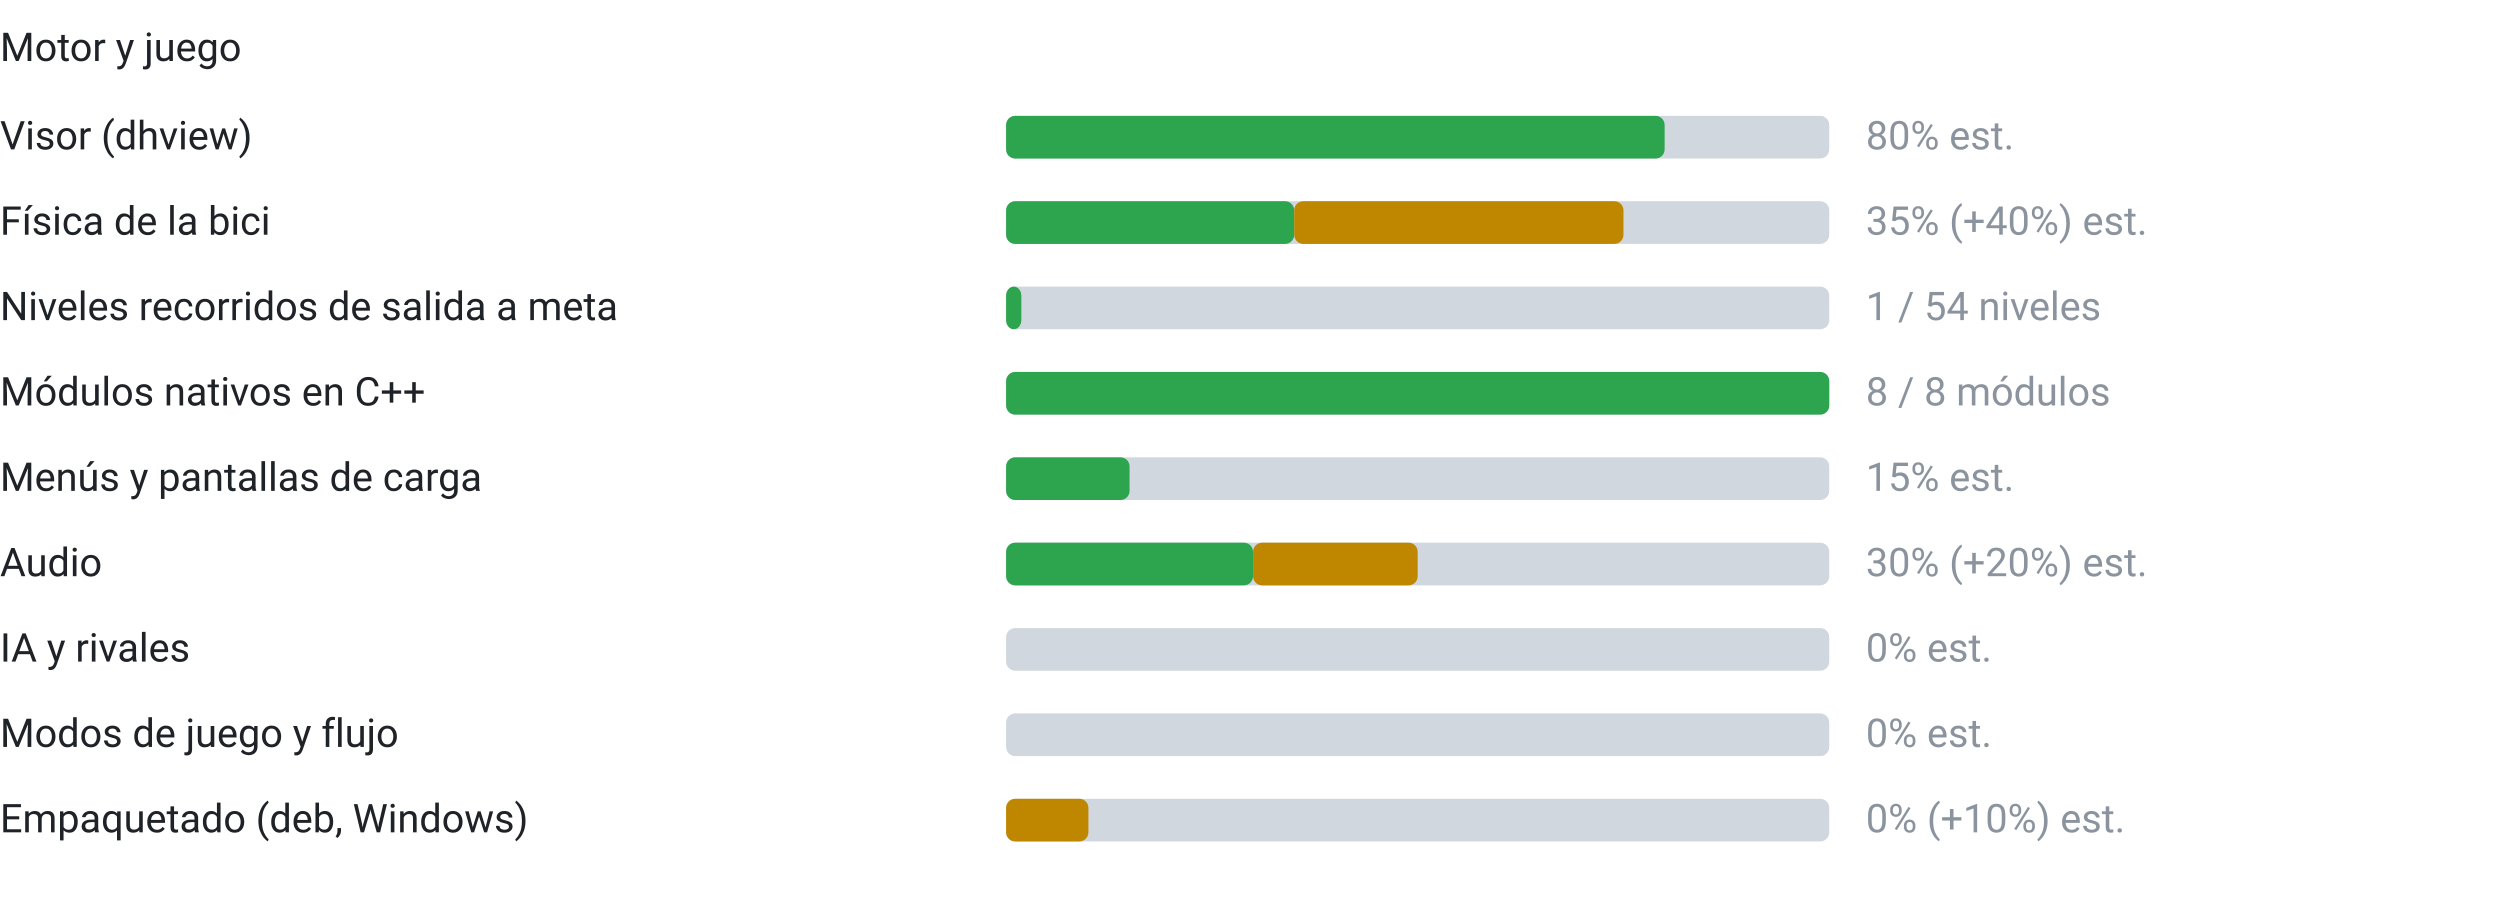
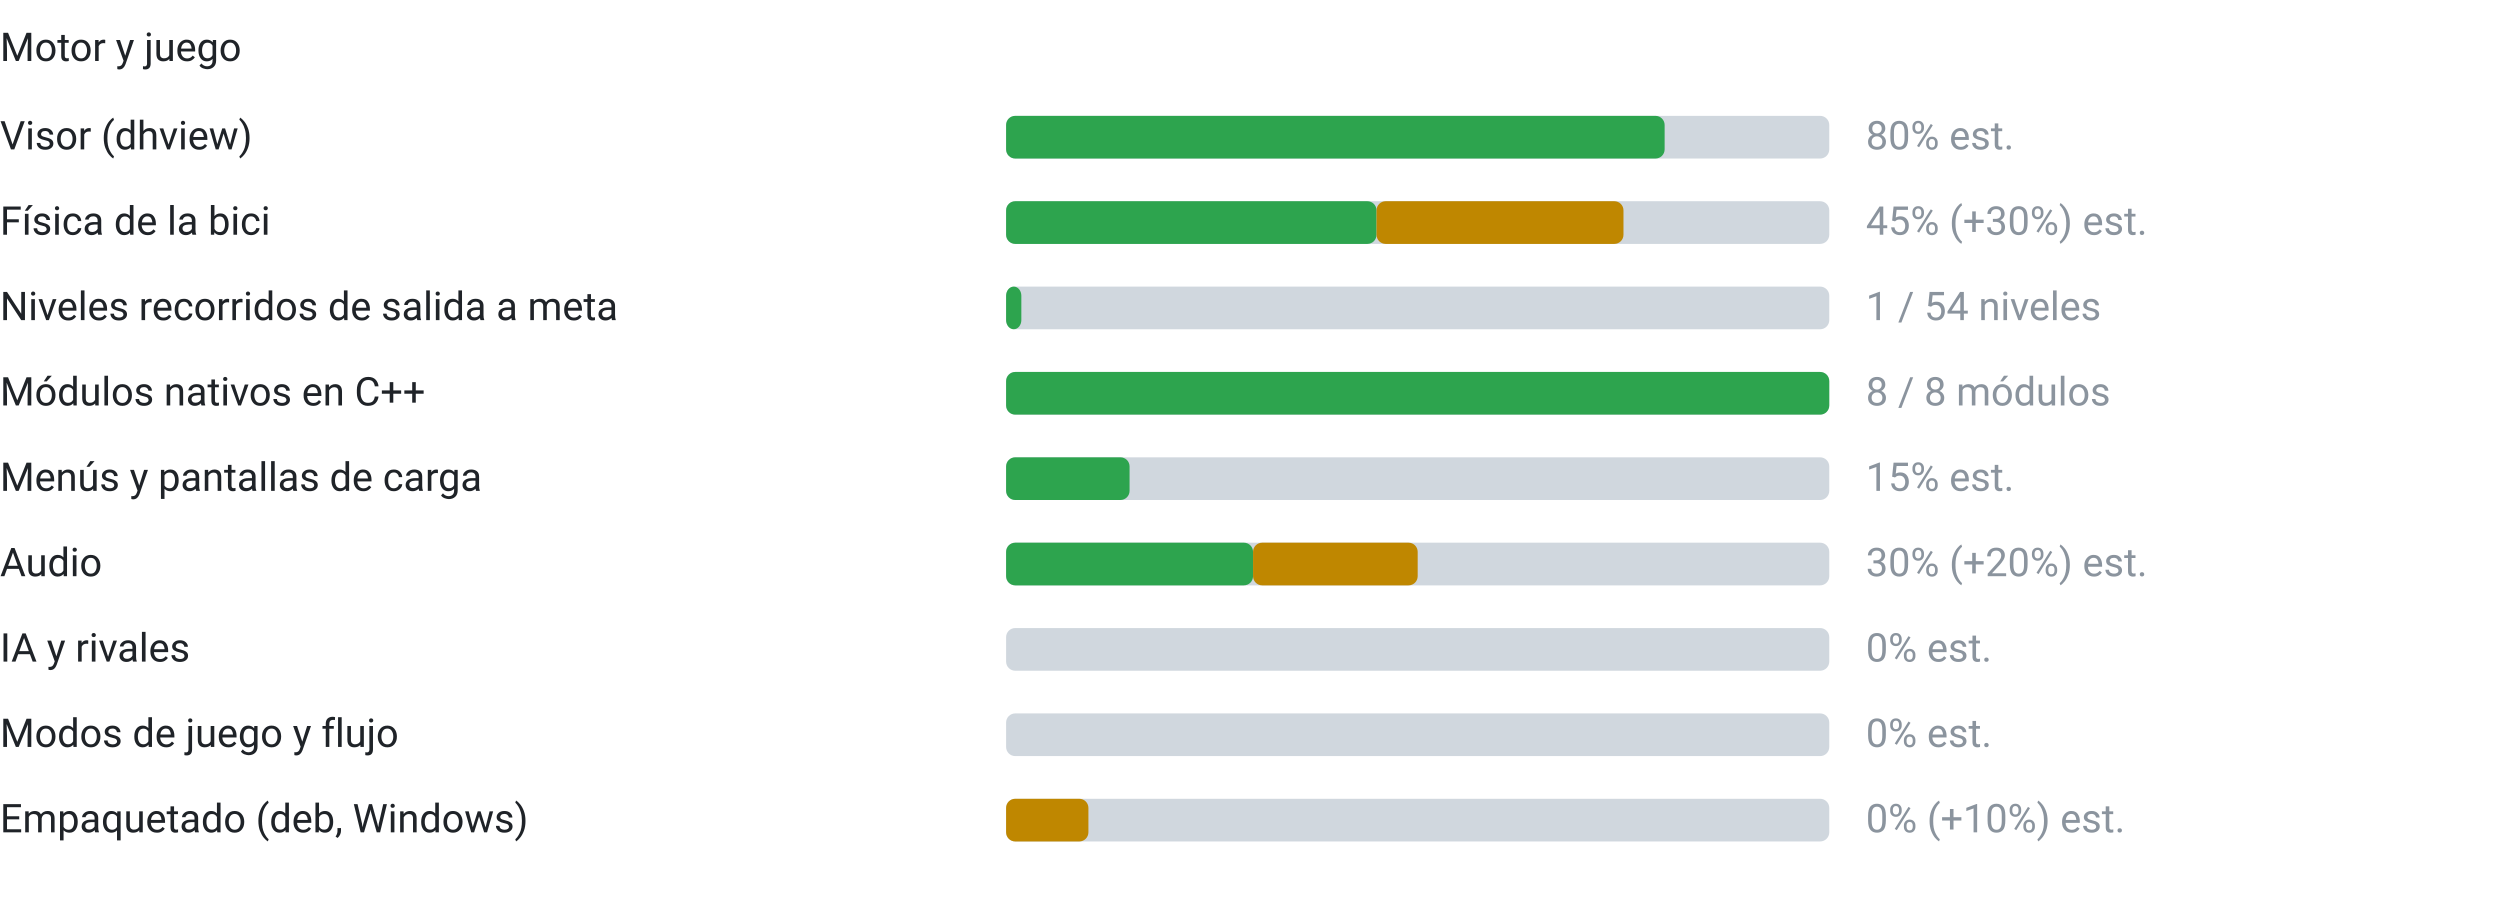
<svg xmlns="http://www.w3.org/2000/svg" width="820" height="294" viewBox="0 0 820 294" role="img" aria-label="Motor y juego">
  <style>text{font:13px system-ui,-apple-system,Segoe UI,Roboto,sans-serif;fill:#1f2328}.d{fill:#8b949e}.t{fill:#d0d7de}.v{fill:#2da44e}.w{fill:#bf8700}@media(prefers-color-scheme:dark){text{fill:#e6edf3}.d{fill:#8b949e}.t{fill:#30363d}.v{fill:#3fb950}.w{fill:#d29922}}</style>
  <text x="0" y="20" font-weight="600">Motor y juego</text>
  <text x="0" y="49">Visor (dhview)</text>
  <rect class="t" x="330" y="38" width="270" height="14" rx="3" />
  <rect class="v" x="330" y="38" width="216.0" height="14" rx="3" />
  <text class="d" x="612" y="49">80% est.</text>
  <text x="0" y="77">Física de la bici</text>
  <rect class="t" x="330" y="66" width="270" height="14" rx="3" />
-   <rect class="v" x="330" y="66" width="94.5" height="14" rx="3" />
-   <rect class="w" x="424.5" y="66" width="108.0" height="14" rx="3" />
-   <text class="d" x="612" y="77">35% (+40%) est.</text>
+   <rect class="v" x="330" y="66" width="121.5" height="14" rx="3" />
+   <rect class="w" x="451.5" y="66" width="81.0" height="14" rx="3" />
+   <text class="d" x="612" y="77">45% (+30%) est.</text>
  <text x="0" y="105">Niveles recorridos de salida a meta</text>
  <rect class="t" x="330" y="94" width="270" height="14" rx="3" />
  <rect class="v" x="330" y="94" width="5.0" height="14" rx="3" />
  <text class="d" x="612" y="105">1 / 54 niveles</text>
  <text x="0" y="133">Módulos nativos en C++</text>
  <rect class="t" x="330" y="122" width="270" height="14" rx="3" />
  <rect class="v" x="330" y="122" width="270.0" height="14" rx="3" />
  <text class="d" x="612" y="133">8 / 8 módulos</text>
  <text x="0" y="161">Menús y pantallas de carga</text>
  <rect class="t" x="330" y="150" width="270" height="14" rx="3" />
  <rect class="v" x="330" y="150" width="40.5" height="14" rx="3" />
  <text class="d" x="612" y="161">15% est.</text>
  <text x="0" y="189">Audio</text>
  <rect class="t" x="330" y="178" width="270" height="14" rx="3" />
  <rect class="v" x="330" y="178" width="81.0" height="14" rx="3" />
  <rect class="w" x="411.0" y="178" width="54.0" height="14" rx="3" />
  <text class="d" x="612" y="189">30% (+20%) est.</text>
  <text x="0" y="217">IA y rivales</text>
  <rect class="t" x="330" y="206" width="270" height="14" rx="3" />
  <text class="d" x="612" y="217">0% est.</text>
  <text x="0" y="245">Modos de juego y flujo</text>
  <rect class="t" x="330" y="234" width="270" height="14" rx="3" />
  <text class="d" x="612" y="245">0% est.</text>
  <text x="0" y="273">Empaquetado (deb, Windows)</text>
  <rect class="t" x="330" y="262" width="270" height="14" rx="3" />
  <rect class="w" x="330.0" y="262" width="27.0" height="14" rx="3" />
  <text class="d" x="612" y="273">0% (+10%) est.</text>
</svg>
